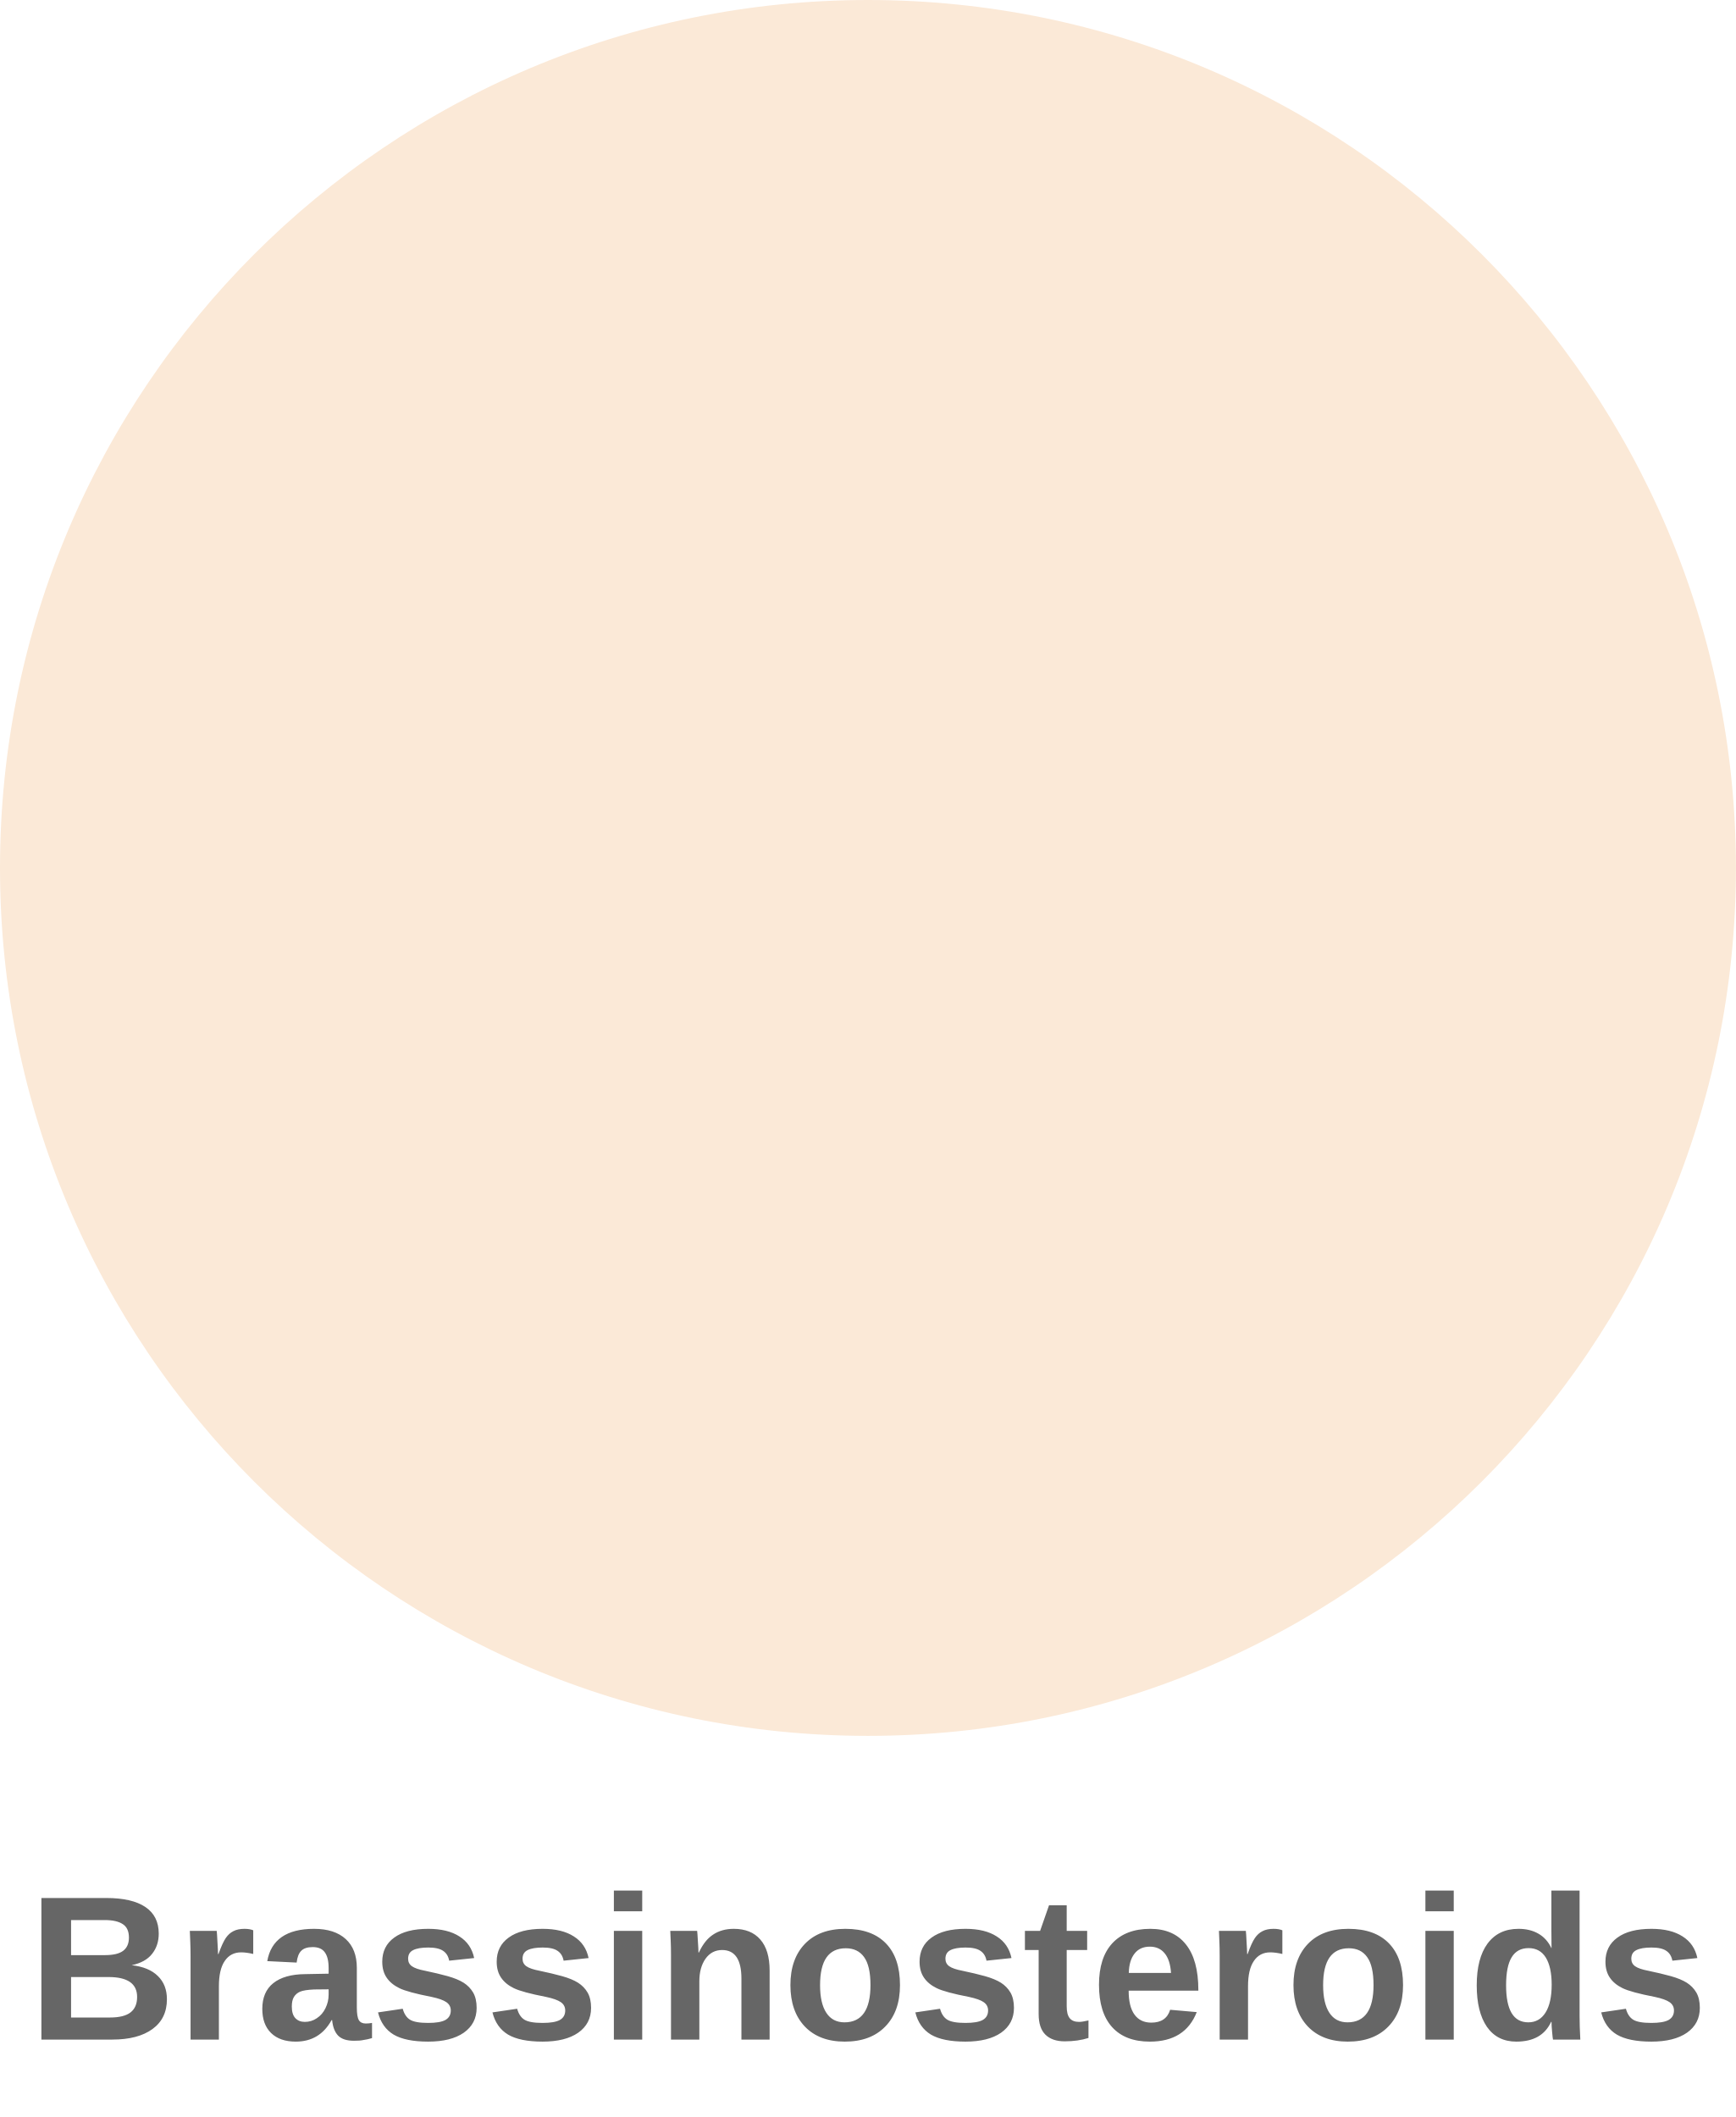
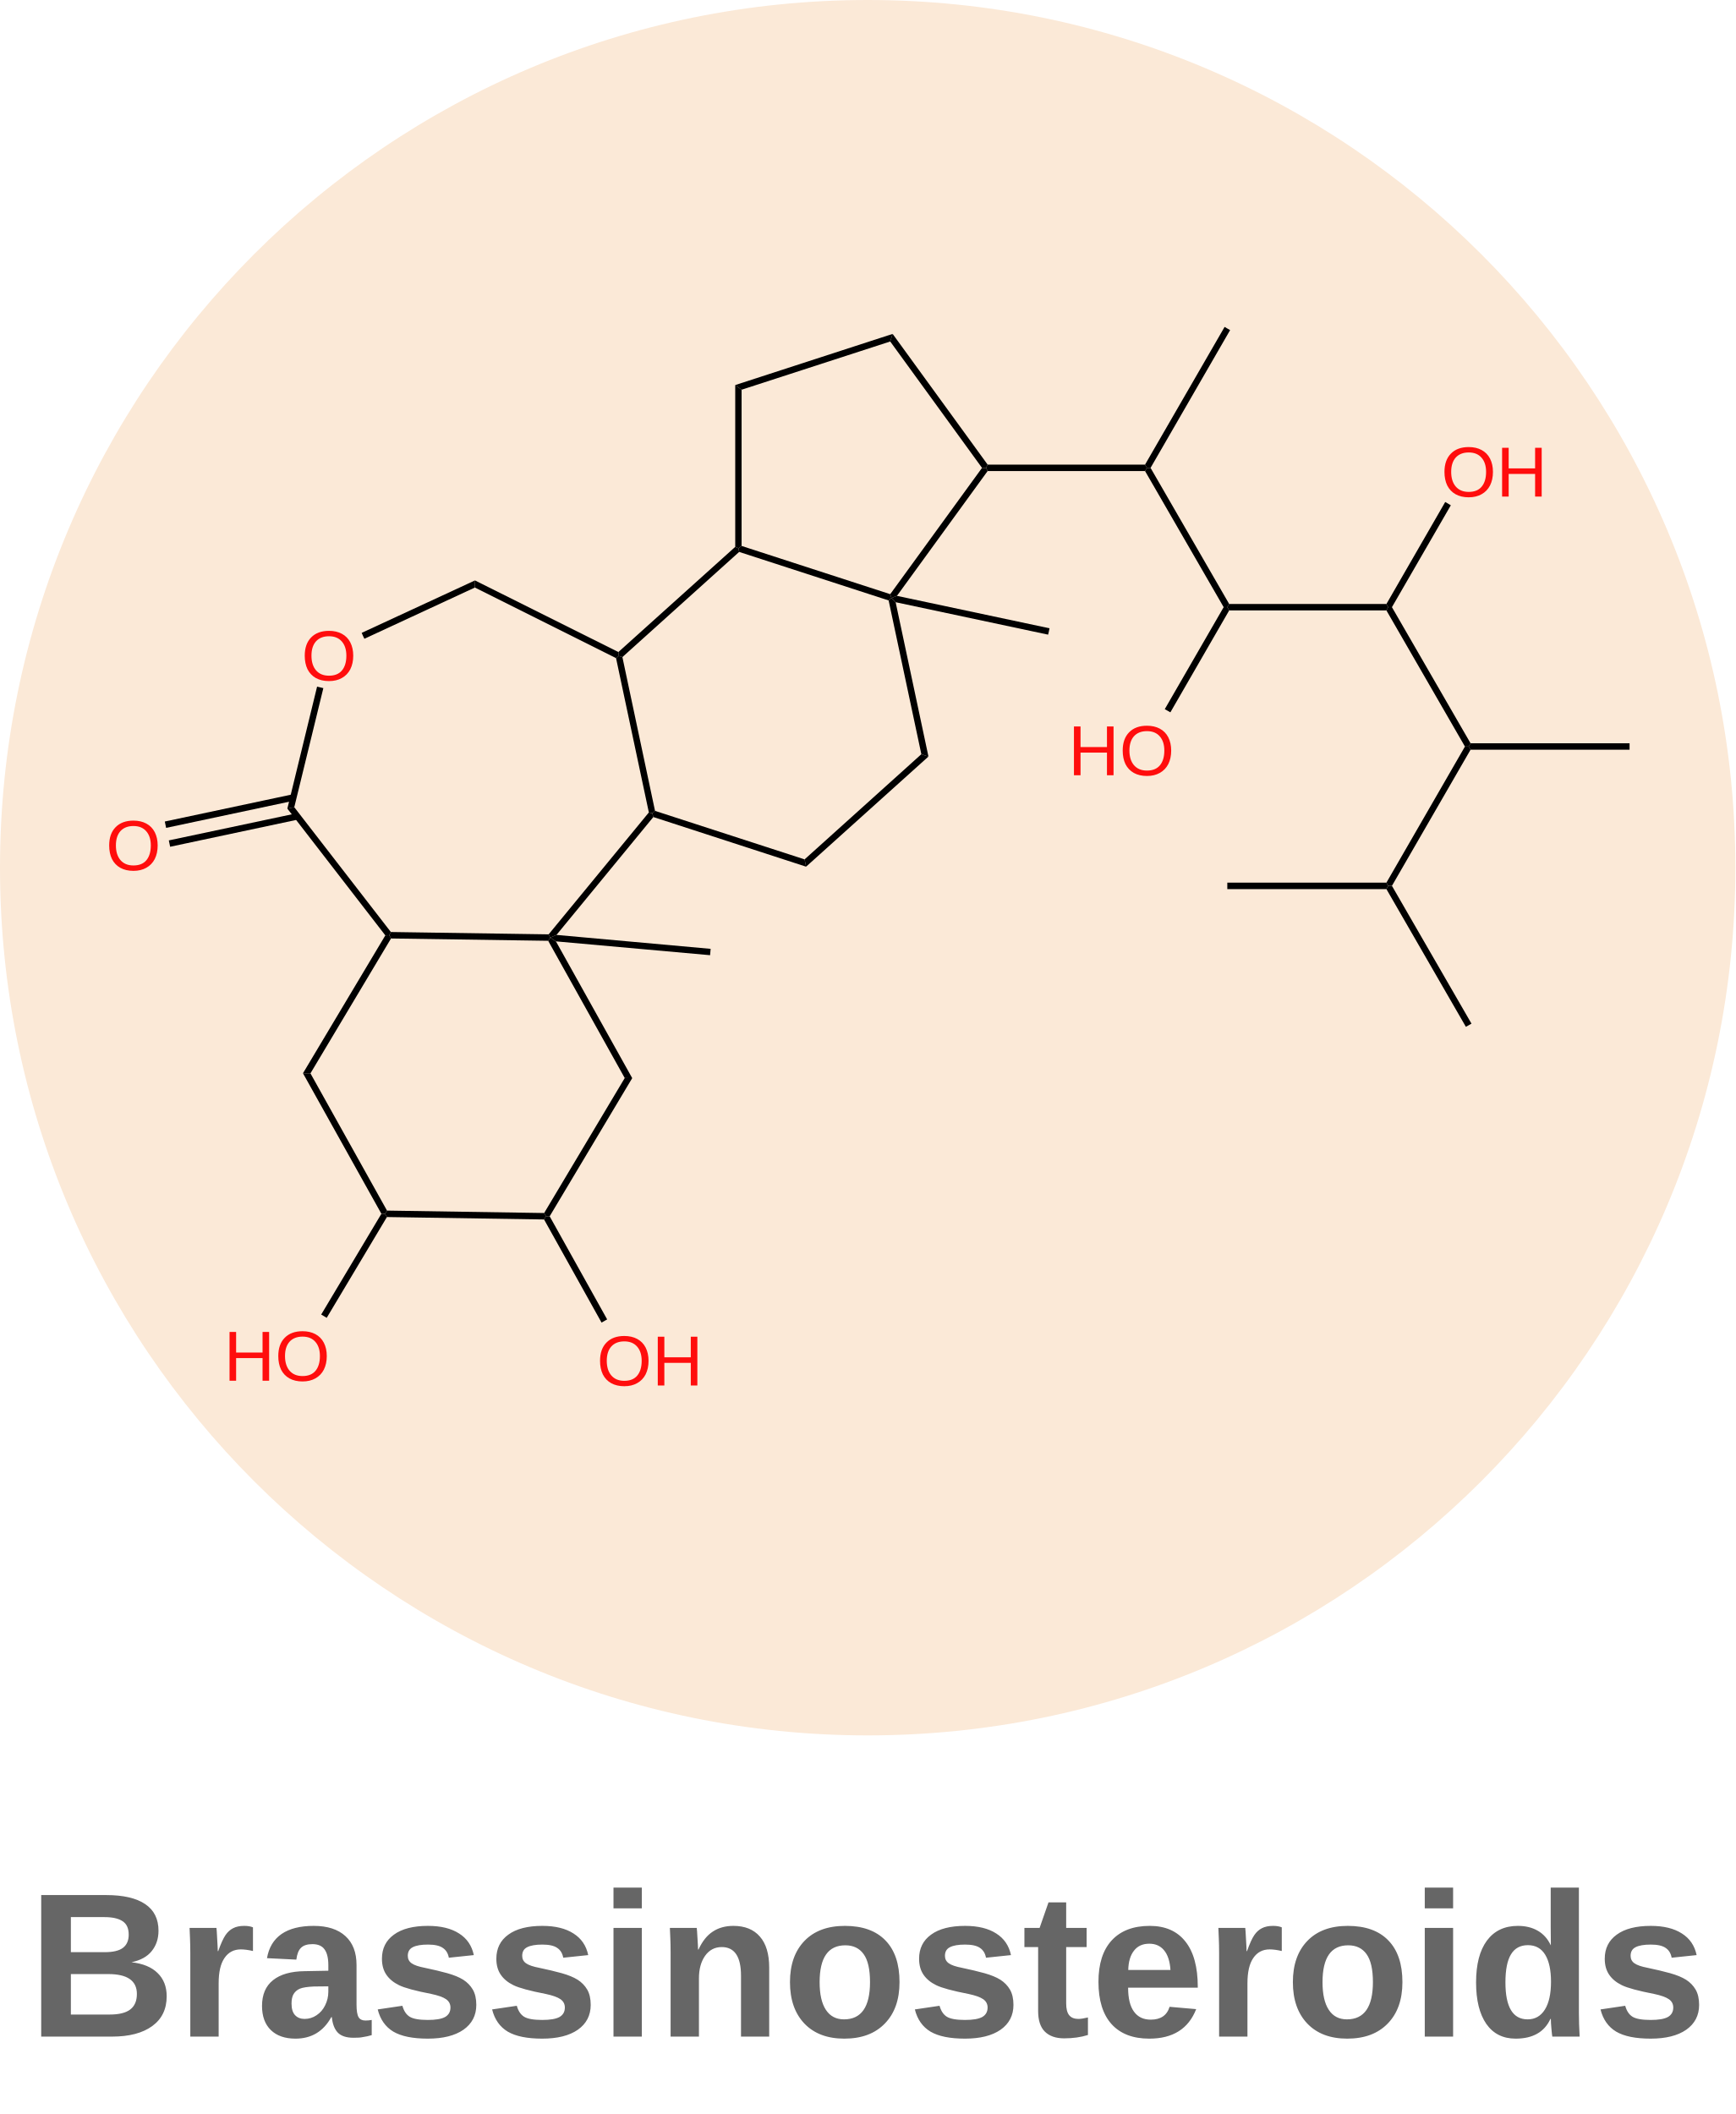
- <svg xmlns="http://www.w3.org/2000/svg" viewBox="0 0 185.64 226.4">
+ <svg xmlns="http://www.w3.org/2000/svg" viewBox="0 0 185.64 226.14">
  <defs>
-     <style>.cls-1{fill:#fbe9d7;}.cls-2{font-size:22px;fill:#666;font-family:Arial-BoldMT, Arial;font-weight:700;}</style>
+     <style>.cls-1{font-size:22px;fill:#666;font-family:Arial-BoldMT, Arial;font-weight:700;}.cls-2{fill:#fbe9d7;}.cls-3,.cls-4{isolation:isolate;}.cls-4{font-size:7.59px;fill:#ff0d0d;font-family:ArialMT, Arial;}</style>
  </defs>
  <g id="图层_2" data-name="图层 2">
    <g id="图层_1-2" data-name="图层 1">
-       <circle class="cls-1" cx="92.82" cy="92.82" r="92.82" />
-       <text class="cls-2" transform="translate(2.96 218.12)">Brassinosteroids</text>
+       <text class="cls-1" transform="translate(2.94 217.86)">Brassinosteroids</text>
+       <circle class="cls-2" cx="92.82" cy="92.82" r="92.82" />
+       <polygon points="156.81 109.84 148.31 95.11 148.5 94.76 148.9 94.76 157.41 109.5 157.11 109.67 156.81 109.84" />
+       <polygon points="148.31 95.11 131.29 95.11 131.29 94.76 131.29 94.42 148.31 94.42 148.5 94.76 148.31 95.11" />
+       <polygon points="148.31 94.42 156.71 79.86 157.11 79.86 157.31 80.2 148.9 94.76 148.5 94.76 148.31 94.42" />
+       <polygon points="157.31 79.51 174.32 79.51 174.32 79.86 174.32 80.2 157.31 80.2 157.11 79.86 157.31 79.51" />
+       <polygon points="156.71 79.86 148.31 65.3 148.5 64.95 148.9 64.95 157.31 79.51 157.11 79.86 156.71 79.86" />
+       <polygon points="148.31 65.3 131.49 65.3 131.29 64.95 131.49 64.61 148.31 64.61 148.5 64.95 148.31 65.3" />
+       <polygon points="130.9 64.95 122.49 50.39 122.69 50.05 123.08 50.05 131.49 64.61 131.29 64.95 130.9 64.95" />
+       <polygon points="122.49 49.7 131 34.97 131.29 35.14 131.59 35.31 123.08 50.05 122.69 50.05 122.49 49.7" />
+       <polygon points="122.49 50.39 105.65 50.39 105.48 50.05 105.65 49.7 122.49 49.7 122.69 50.05 122.49 50.39" />
+       <polygon points="105.05 50.05 95.23 36.53 95.36 36.12 95.49 35.72 105.65 49.7 105.48 50.05 105.05 50.05" />
+       <polygon points="95.23 36.53 79.33 41.69 78.99 41.44 78.65 41.19 95.49 35.72 95.36 36.12 95.23 36.53" />
+       <polygon points="79.33 41.69 79.33 58.4 78.99 58.65 78.65 58.5 78.65 41.19 78.99 41.44 79.33 41.69" />
+       <polygon points="79.33 58.4 95.23 63.56 95.36 63.97 95.06 64.23 79.07 59.04 78.99 58.65 79.33 58.4" />
+       <polygon points="95.81 64.42 99.32 80.93 98.94 80.81 98.56 80.68 95.06 64.23 95.36 63.97 95.81 64.42" />
+       <polygon points="99.32 80.93 86.23 92.71 86.15 92.32 86.07 91.93 98.56 80.68 98.94 80.81 99.32 80.93" />
+       <polygon points="86.23 92.71 69.89 87.4 69.78 87 70.07 86.74 86.07 91.93 86.15 92.32 86.23 92.71" />
+       <polygon points="69.41 86.91 65.9 70.4 66.2 70.17 66.58 70.29 70.07 86.74 69.78 87 69.41 86.91" />
+       <polygon points="65.9 70.4 50.8 62.85 50.81 62.47 50.81 62.09 66.15 69.75 66.2 70.17 65.9 70.4" />
+       <polygon points="50.8 62.85 38.98 68.33 38.83 68.02 38.69 67.7 50.81 62.09 50.81 62.47 50.8 62.85" />
+       <g class="cls-3">
+         <text class="cls-4" transform="translate(32.24 72.78)">O</text>
+       </g>
+       <polygon points="34.59 73.61 31.48 86.35 31.11 86.42 30.74 86.5 33.92 73.45 34.26 73.53 34.59 73.61" />
+       <polygon points="31.88 87.67 18.2 90.58 18.13 90.24 18.06 89.9 31.74 87 31.81 87.33 31.88 87.67" />
+       <polygon points="31.45 85.65 17.77 88.56 17.7 88.22 17.63 87.88 31.31 84.97 31.38 85.31 31.45 85.65" />
+       <g class="cls-3">
+         <text class="cls-4" transform="translate(11.32 93.08)">O</text>
+       </g>
+       <polygon points="31.48 86.35 41.81 99.7 41.64 100.04 41.22 100.06 30.74 86.5 31.11 86.42 31.48 86.35" />
+       <polygon points="41.81 99.7 58.69 99.95 58.85 100.3 58.64 100.64 41.83 100.39 41.64 100.04 41.81 99.7" />
+       <polygon points="59.47 100.7 67.63 115.33 67.23 115.33 66.83 115.32 58.64 100.64 58.85 100.3 59.47 100.7" />
+       <polygon points="67.63 115.33 58.8 130.11 58.4 130.1 58.21 129.76 66.83 115.32 67.23 115.33 67.63 115.33" />
+       <polygon points="58.2 130.45 41.39 130.19 41.19 129.85 41.4 129.5 58.21 129.76 58.4 130.1 58.2 130.45" />
+       <polygon points="40.8 129.84 32.41 114.81 32.81 114.81 33.21 114.82 41.4 129.5 41.19 129.85 40.8 129.84" />
+       <polygon points="32.41 114.81 41.22 100.06 41.64 100.04 41.83 100.39 33.21 114.82 32.81 114.81 32.41 114.81" />
+       <polygon points="41.39 130.19 34.95 140.97 34.65 140.79 34.36 140.62 40.8 129.84 41.19 129.85 41.39 130.19" />
+       <g class="cls-3">
+         <text class="cls-4" transform="translate(23.93 147.7)">H</text>
+         <text class="cls-4" transform="translate(29.41 147.7)">O</text>
+       </g>
+       <polygon points="58.8 130.11 64.95 141.14 64.65 141.31 64.35 141.48 58.2 130.45 58.4 130.1 58.8 130.11" />
+       <g class="cls-3">
+         <text class="cls-4" transform="translate(63.83 148.21)">O</text>
+         <text class="cls-4" transform="translate(69.74 148.21)">H</text>
+       </g>
+       <polygon points="59.53 100.01 76.02 101.5 75.99 101.84 75.96 102.18 59.47 100.7 58.85 100.3 59.53 100.01" />
+       <polygon points="58.69 99.95 69.41 86.91 69.78 87 69.89 87.4 59.53 100.01 58.85 100.3 58.69 99.95" />
+       <polygon points="66.15 69.75 78.65 58.5 78.99 58.65 79.07 59.04 66.58 70.29 66.2 70.17 66.15 69.75" />
+       <polygon points="95.95 63.74 112.27 67.21 112.2 67.55 112.12 67.89 95.81 64.42 95.36 63.97 95.95 63.74" />
+       <polygon points="95.23 63.56 105.05 50.05 105.48 50.05 105.65 50.39 95.95 63.74 95.36 63.97 95.23 63.56" />
+       <polygon points="131.49 65.3 125.2 76.2 124.9 76.03 124.6 75.86 130.9 64.95 131.29 64.95 131.49 65.3" />
+       <g class="cls-3">
+         <text class="cls-4" transform="translate(114.26 82.93)">H</text>
+         <text class="cls-4" transform="translate(119.74 82.93)">O</text>
+       </g>
+       <polygon points="148.31 64.61 154.6 53.7 154.9 53.87 155.2 54.05 148.9 64.95 148.5 64.95 148.31 64.61" />
+       <g class="cls-3">
+         <text class="cls-4" transform="translate(154.16 53.12)">O</text>
+         <text class="cls-4" transform="translate(160.06 53.12)">H</text>
+       </g>
    </g>
  </g>
</svg>
